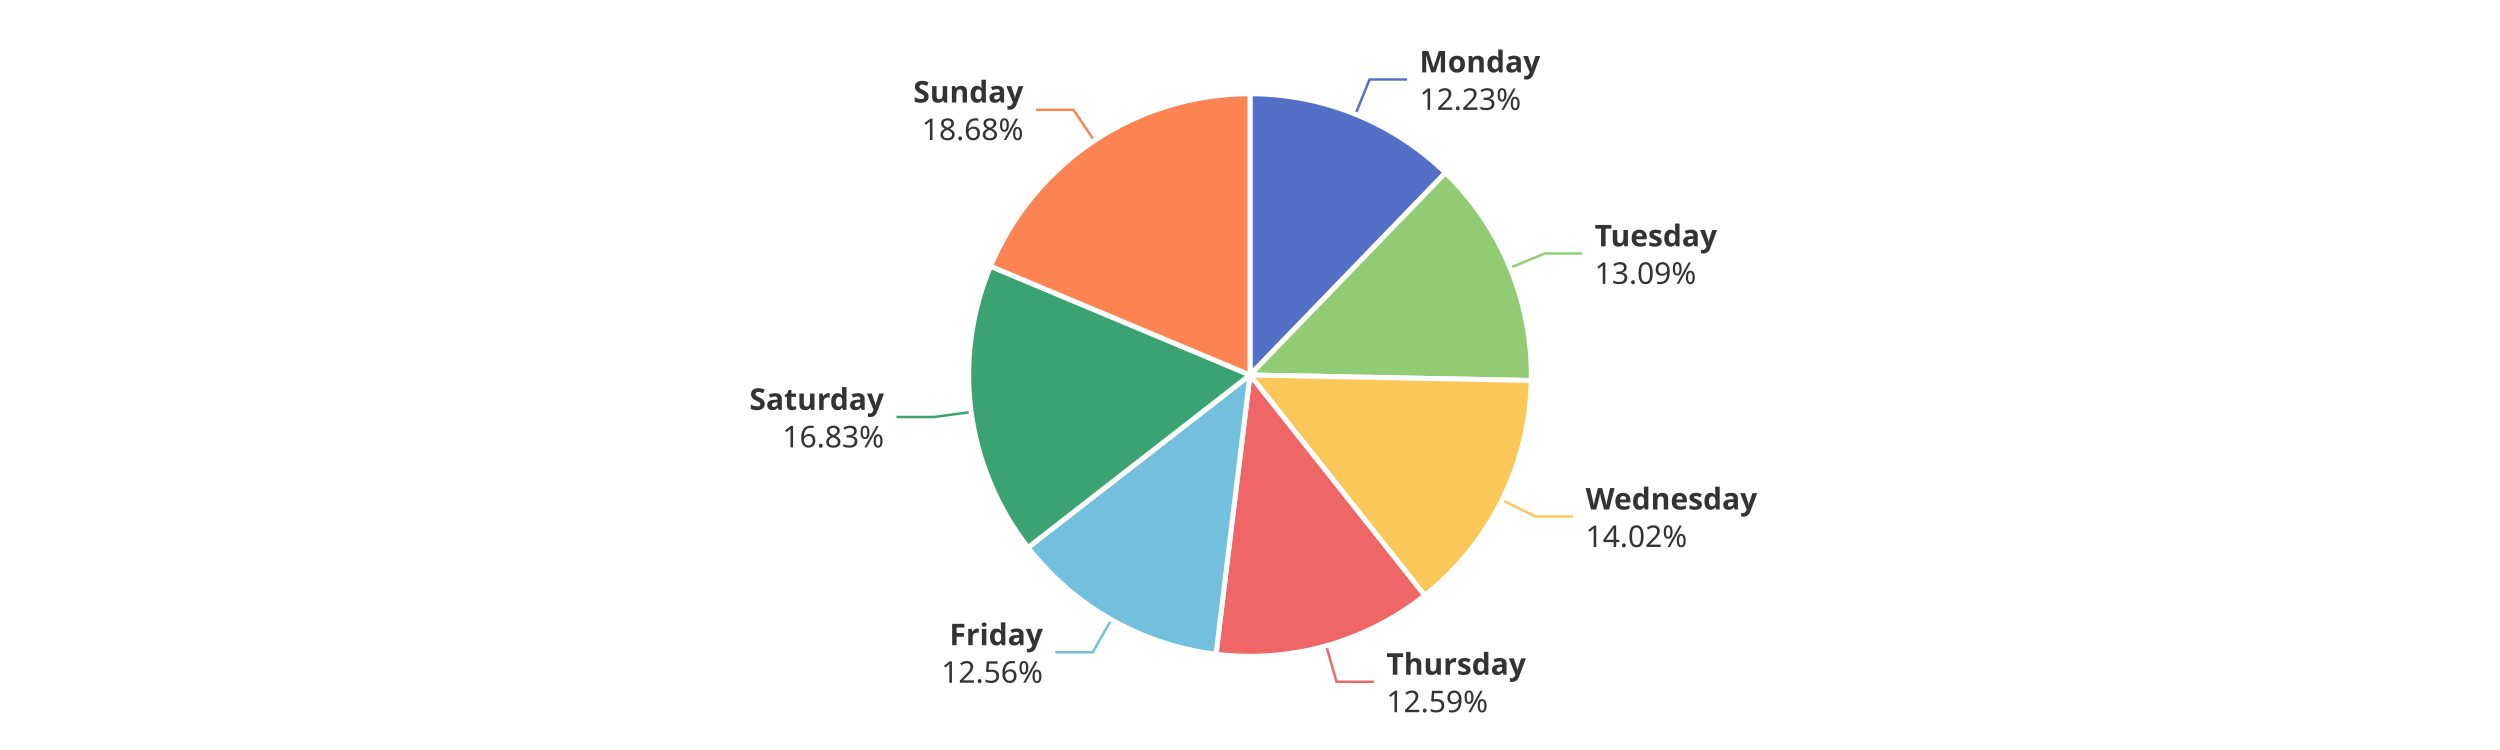
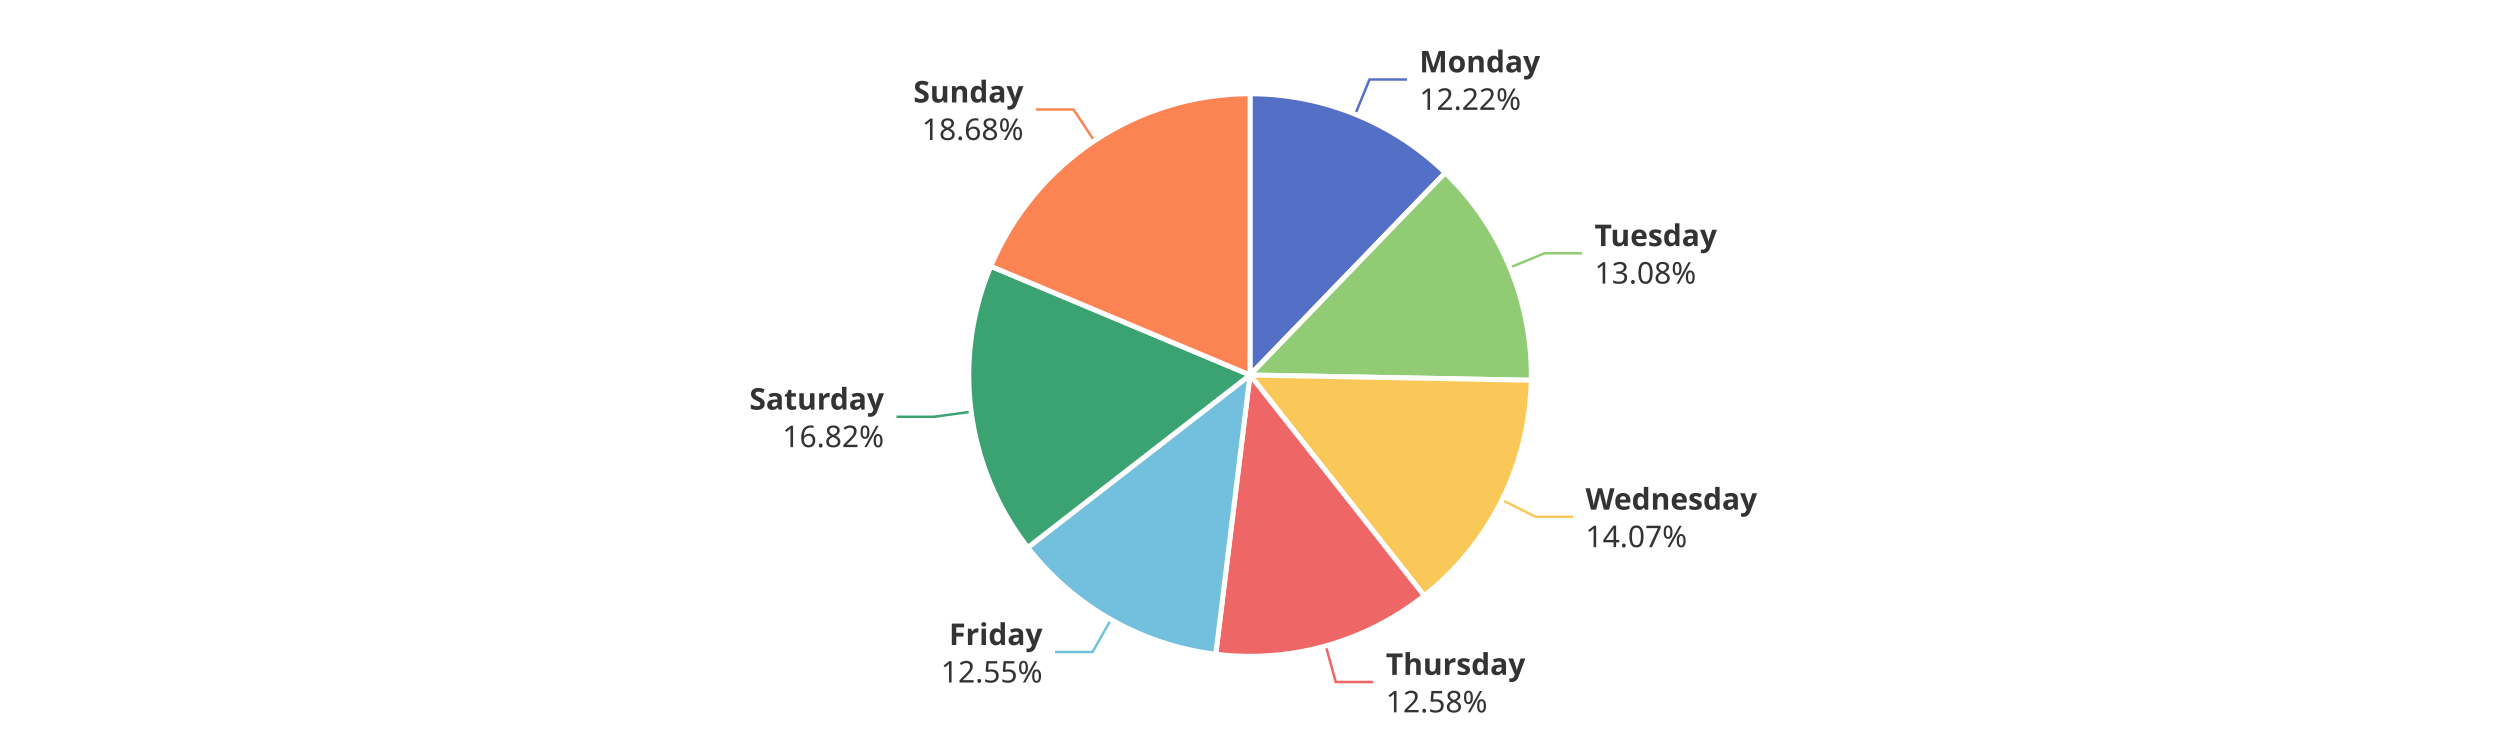
<svg xmlns="http://www.w3.org/2000/svg" width="1000" height="300" version="1.1" baseProfile="full" viewBox="0 0 1000 300">
  <rect width="1000" height="300" x="0" y="0" id="0" fill="#ffffff" />
-   <polyline points="542.2 45.7 547.8 31.8 562.8 31.8" fill="none" stroke="#5470c6" />
-   <polyline points="604 107.1 617.9 101.4 632.9 101.4" fill="none" stroke="#91cc75" />
-   <polyline points="600.8 200 614.2 206.6 629.2 206.6" fill="none" stroke="#fac858" />
-   <polyline points="530.5 258.3 534.6 272.7 549.6 272.7" fill="none" stroke="#ee6666" />
-   <polyline points="444.5 247.9 437.1 260.9 422.1 260.9" fill="none" stroke="#73c0de" />
-   <polyline points="388.5 164.8 373.6 166.8 358.6 166.8" fill="none" stroke="#3ba272" />
-   <polyline points="437.7 56.3 429.4 43.9 414.4 43.9" fill="none" stroke="#fc8452" />
-   <path d="M500 37.5A112.5 112.5 0 0 1 578.2 69.1L500 150Z" fill="#5470c6" stroke="#fff" stroke-width="2" stroke-linejoin="round" />
-   <path d="M578.2 69.1A112.5 112.5 0 0 1 612.5 152.2L500 150Z" fill="#91cc75" stroke="#fff" stroke-width="2" stroke-linejoin="round" />
-   <path d="M612.5 152.2A112.5 112.5 0 0 1 569.9 238.2L500 150Z" fill="#fac858" stroke="#fff" stroke-width="2" stroke-linejoin="round" />
-   <path d="M569.9 238.2A112.5 112.5 0 0 1 486.4 261.7L500 150Z" fill="#ee6666" stroke="#fff" stroke-width="2" stroke-linejoin="round" />
-   <path d="M486.4 261.7A112.5 112.5 0 0 1 411.2 219L500 150Z" fill="#73c0de" stroke="#fff" stroke-width="2" stroke-linejoin="round" />
-   <path d="M411.2 219A112.5 112.5 0 0 1 396.2 106.5L500 150Z" fill="#3ba272" stroke="#fff" stroke-width="2" stroke-linejoin="round" />
-   <path d="M396.2 106.5A112.5 112.5 0 0 1 500 37.5L500 150Z" fill="#fc8452" stroke="#fff" stroke-width="2" stroke-linejoin="round" />
-   <path d="M0 -15l42.8 0l0 30l-42.8 0Z" transform="translate(567.7867 31.7939)" fill="none" />
-   <text dominant-baseline="central" text-anchor="start" style="font-size:12px;font-family:sans-serif;font-weight:bold;" y="-7.5" transform="translate(567.7867 31.7939)" fill="#333" stroke="rgb(255,255,255)" stroke-width="2" paint-order="stroke" stroke-miterlimit="2">Monday</text>
-   <text dominant-baseline="central" text-anchor="start" style="font-size:12px;font-family:sans-serif;" y="7.5" transform="translate(567.7867 31.7939)" fill="#333" stroke="rgb(255,255,255)" stroke-width="2" paint-order="stroke" stroke-miterlimit="2">12.23%</text>
-   <path d="M0 -15l46.2 0l0 30l-46.2 0Z" transform="translate(637.8654 101.3791)" fill="none" />
-   <text dominant-baseline="central" text-anchor="start" style="font-size:12px;font-family:sans-serif;font-weight:bold;" y="-7.5" transform="translate(637.8654 101.3791)" fill="#333" stroke="rgb(255,255,255)" stroke-width="2" paint-order="stroke" stroke-miterlimit="2">Tuesday</text>
-   <text dominant-baseline="central" text-anchor="start" style="font-size:12px;font-family:sans-serif;" y="7.5" transform="translate(637.8654 101.3791)" fill="#333" stroke="rgb(255,255,255)" stroke-width="2" paint-order="stroke" stroke-miterlimit="2">13.09%</text>
-   <path d="M0 -15l63.6 0l0 30l-63.6 0Z" transform="translate(634.2266 206.6439)" fill="none" />
-   <text dominant-baseline="central" text-anchor="start" style="font-size:12px;font-family:sans-serif;font-weight:bold;" y="-7.5" transform="translate(634.2266 206.6439)" fill="#333" stroke="rgb(255,255,255)" stroke-width="2" paint-order="stroke" stroke-miterlimit="2">Wednesday</text>
-   <text dominant-baseline="central" text-anchor="start" style="font-size:12px;font-family:sans-serif;" y="7.5" transform="translate(634.2266 206.6439)" fill="#333" stroke="rgb(255,255,255)" stroke-width="2" paint-order="stroke" stroke-miterlimit="2">14.02%</text>
-   <path d="M0 -15l50.2 0l0 30l-50.2 0Z" transform="translate(554.5667 272.7249)" fill="none" />
-   <text dominant-baseline="central" text-anchor="start" style="font-size:12px;font-family:sans-serif;font-weight:bold;" y="-7.5" transform="translate(554.5667 272.7249)" fill="#333" stroke="rgb(255,255,255)" stroke-width="2" paint-order="stroke" stroke-miterlimit="2">Thursday</text>
-   <text dominant-baseline="central" text-anchor="start" style="font-size:12px;font-family:sans-serif;" y="7.5" transform="translate(554.5667 272.7249)" fill="#333" stroke="rgb(255,255,255)" stroke-width="2" paint-order="stroke" stroke-miterlimit="2">12.59%</text>
-   <path d="M-40.9 -15l40.9 0l0 30l-40.9 0Z" transform="translate(417.1481 260.9319)" fill="none" />
-   <text dominant-baseline="central" text-anchor="end" style="font-size:12px;font-family:sans-serif;font-weight:bold;" y="-7.5" transform="translate(417.1481 260.9319)" fill="#333" stroke="rgb(255,255,255)" stroke-width="2" paint-order="stroke" stroke-miterlimit="2">Friday</text>
-   <text dominant-baseline="central" text-anchor="end" style="font-size:12px;font-family:sans-serif;" y="7.5" transform="translate(417.1481 260.9319)" fill="#333" stroke="rgb(255,255,255)" stroke-width="2" paint-order="stroke" stroke-miterlimit="2">12.56%</text>
-   <path d="M-48.2 -15l48.2 0l0 30l-48.2 0Z" transform="translate(353.6107 166.7926)" fill="none" />
-   <text dominant-baseline="central" text-anchor="end" style="font-size:12px;font-family:sans-serif;font-weight:bold;" y="-7.5" transform="translate(353.6107 166.7926)" fill="#333" stroke="rgb(255,255,255)" stroke-width="2" paint-order="stroke" stroke-miterlimit="2">Saturday</text>
-   <text dominant-baseline="central" text-anchor="end" style="font-size:12px;font-family:sans-serif;" y="7.5" transform="translate(353.6107 166.7926)" fill="#333" stroke="rgb(255,255,255)" stroke-width="2" paint-order="stroke" stroke-miterlimit="2">16.83%</text>
-   <path d="M-40.9 -15l40.9 0l0 30l-40.9 0Z" transform="translate(409.371 43.8501)" fill="none" />
-   <text dominant-baseline="central" text-anchor="end" style="font-size:12px;font-family:sans-serif;font-weight:bold;" y="-7.5" transform="translate(409.371 43.8501)" fill="#333" stroke="rgb(255,255,255)" stroke-width="2" paint-order="stroke" stroke-miterlimit="2">Sunday</text>
-   <text dominant-baseline="central" text-anchor="end" style="font-size:12px;font-family:sans-serif;" y="7.5" transform="translate(409.371 43.8501)" fill="#333" stroke="rgb(255,255,255)" stroke-width="2" paint-order="stroke" stroke-miterlimit="2">18.68%</text>
+   <polyline points="542.1 45.7 547.8 31.8 562.8 31.8" fill="none" stroke="#5470c6" />
+   <polyline points="604 107 617.8 101.3 632.8 101.3" fill="none" stroke="#91cc75" />
+   <polyline points="600.8 200 614.2 206.7 629.2 206.7" fill="none" stroke="#fac858" />
+   <polyline points="530.3 258.3 534.3 272.8 549.3 272.8" fill="none" stroke="#ee6666" />
+   <polyline points="444.4 247.8 437 260.8 422 260.8" fill="none" stroke="#73c0de" />
+   <polyline points="388.5 164.7 373.6 166.7 358.6 166.7" fill="none" stroke="#3ba272" />
+   <polyline points="437.7 56.3 429.4 43.8 414.4 43.8" fill="none" stroke="#fc8452" />
+   <path d="M500 37.5A112.5 112.5 0 0 1 578.1 69.1L500 150Z" fill="#5470c6" stroke="#fff" stroke-width="2" stroke-linejoin="round" />
+   <path d="M578.1 69.1A112.5 112.5 0 0 1 612.5 152.1L500 150Z" fill="#91cc75" stroke="#fff" stroke-width="2" stroke-linejoin="round" />
+   <path d="M612.5 152.1A112.5 112.5 0 0 1 569.7 238.3L500 150Z" fill="#fac858" stroke="#fff" stroke-width="2" stroke-linejoin="round" />
+   <path d="M569.7 238.3A112.5 112.5 0 0 1 486.3 261.7L500 150Z" fill="#ee6666" stroke="#fff" stroke-width="2" stroke-linejoin="round" />
+   <path d="M486.3 261.7A112.5 112.5 0 0 1 411.1 219L500 150Z" fill="#73c0de" stroke="#fff" stroke-width="2" stroke-linejoin="round" />
+   <path d="M411.1 219A112.5 112.5 0 0 1 396.3 106.5L500 150Z" fill="#3ba272" stroke="#fff" stroke-width="2" stroke-linejoin="round" />
+   <path d="M396.3 106.5A112.5 112.5 0 0 1 500 37.5L500 150Z" fill="#fc8452" stroke="#fff" stroke-width="2" stroke-linejoin="round" />
+   <path d="M0 -15l42.8 0l0 30l-42.8 0Z" transform="translate(567.7541 31.7807)" fill="none" />
+   <text dominant-baseline="central" text-anchor="start" style="font-size:12px;font-family:sans-serif;font-weight:bold;" y="-7.5" transform="translate(567.7541 31.7807)" fill="#333" stroke="rgb(255,255,255)" stroke-width="2" paint-order="stroke" stroke-miterlimit="2">Monday</text>
+   <text dominant-baseline="central" text-anchor="start" style="font-size:12px;font-family:sans-serif;" y="7.5" transform="translate(567.7541 31.7807)" fill="#333" stroke="rgb(255,255,255)" stroke-width="2" paint-order="stroke" stroke-miterlimit="2">12.22%</text>
+   <path d="M0 -15l46.2 0l0 30l-46.2 0Z" transform="translate(637.8253 101.2819)" fill="none" />
+   <text dominant-baseline="central" text-anchor="start" style="font-size:12px;font-family:sans-serif;font-weight:bold;" y="-7.5" transform="translate(637.8253 101.2819)" fill="#333" stroke="rgb(255,255,255)" stroke-width="2" paint-order="stroke" stroke-miterlimit="2">Tuesday</text>
+   <text dominant-baseline="central" text-anchor="start" style="font-size:12px;font-family:sans-serif;" y="7.5" transform="translate(637.8253 101.2819)" fill="#333" stroke="rgb(255,255,255)" stroke-width="2" paint-order="stroke" stroke-miterlimit="2">13.08%</text>
+   <path d="M0 -15l63.6 0l0 30l-63.6 0Z" transform="translate(634.1973 206.7029)" fill="none" />
+   <text dominant-baseline="central" text-anchor="start" style="font-size:12px;font-family:sans-serif;font-weight:bold;" y="-7.5" transform="translate(634.1973 206.7029)" fill="#333" stroke="rgb(255,255,255)" stroke-width="2" paint-order="stroke" stroke-miterlimit="2">Wednesday</text>
+   <text dominant-baseline="central" text-anchor="start" style="font-size:12px;font-family:sans-serif;" y="7.5" transform="translate(634.1973 206.7029)" fill="#333" stroke="rgb(255,255,255)" stroke-width="2" paint-order="stroke" stroke-miterlimit="2">14.07%</text>
+   <path d="M0 -15l50.2 0l0 30l-50.2 0Z" transform="translate(554.3387 272.7889)" fill="none" />
+   <text dominant-baseline="central" text-anchor="start" style="font-size:12px;font-family:sans-serif;font-weight:bold;" y="-7.5" transform="translate(554.3387 272.7889)" fill="#333" stroke="rgb(255,255,255)" stroke-width="2" paint-order="stroke" stroke-miterlimit="2">Thursday</text>
+   <text dominant-baseline="central" text-anchor="start" style="font-size:12px;font-family:sans-serif;" y="7.5" transform="translate(554.3387 272.7889)" fill="#333" stroke="rgb(255,255,255)" stroke-width="2" paint-order="stroke" stroke-miterlimit="2">12.58%</text>
+   <path d="M-40.9 -15l40.9 0l0 30l-40.9 0Z" transform="translate(417.0031 260.8496)" fill="none" />
+   <text dominant-baseline="central" text-anchor="end" style="font-size:12px;font-family:sans-serif;font-weight:bold;" y="-7.5" transform="translate(417.0031 260.8496)" fill="#333" stroke="rgb(255,255,255)" stroke-width="2" paint-order="stroke" stroke-miterlimit="2">Friday</text>
+   <text dominant-baseline="central" text-anchor="end" style="font-size:12px;font-family:sans-serif;" y="7.5" transform="translate(417.0031 260.8496)" fill="#333" stroke="rgb(255,255,255)" stroke-width="2" paint-order="stroke" stroke-miterlimit="2">12.55%</text>
+   <path d="M-48.2 -15l48.2 0l0 30l-48.2 0Z" transform="translate(353.5978 166.695)" fill="none" />
+   <text dominant-baseline="central" text-anchor="end" style="font-size:12px;font-family:sans-serif;font-weight:bold;" y="-7.5" transform="translate(353.5978 166.695)" fill="#333" stroke="rgb(255,255,255)" stroke-width="2" paint-order="stroke" stroke-miterlimit="2">Saturday</text>
+   <text dominant-baseline="central" text-anchor="end" style="font-size:12px;font-family:sans-serif;" y="7.5" transform="translate(353.5978 166.695)" fill="#333" stroke="rgb(255,255,255)" stroke-width="2" paint-order="stroke" stroke-miterlimit="2">16.82%</text>
+   <path d="M-40.9 -15l40.9 0l0 30l-40.9 0Z" transform="translate(409.3981 43.8321)" fill="none" />
+   <text dominant-baseline="central" text-anchor="end" style="font-size:12px;font-family:sans-serif;font-weight:bold;" y="-7.5" transform="translate(409.3981 43.8321)" fill="#333" stroke="rgb(255,255,255)" stroke-width="2" paint-order="stroke" stroke-miterlimit="2">Sunday</text>
+   <text dominant-baseline="central" text-anchor="end" style="font-size:12px;font-family:sans-serif;" y="7.5" transform="translate(409.3981 43.8321)" fill="#333" stroke="rgb(255,255,255)" stroke-width="2" paint-order="stroke" stroke-miterlimit="2">18.68%</text>
</svg>
